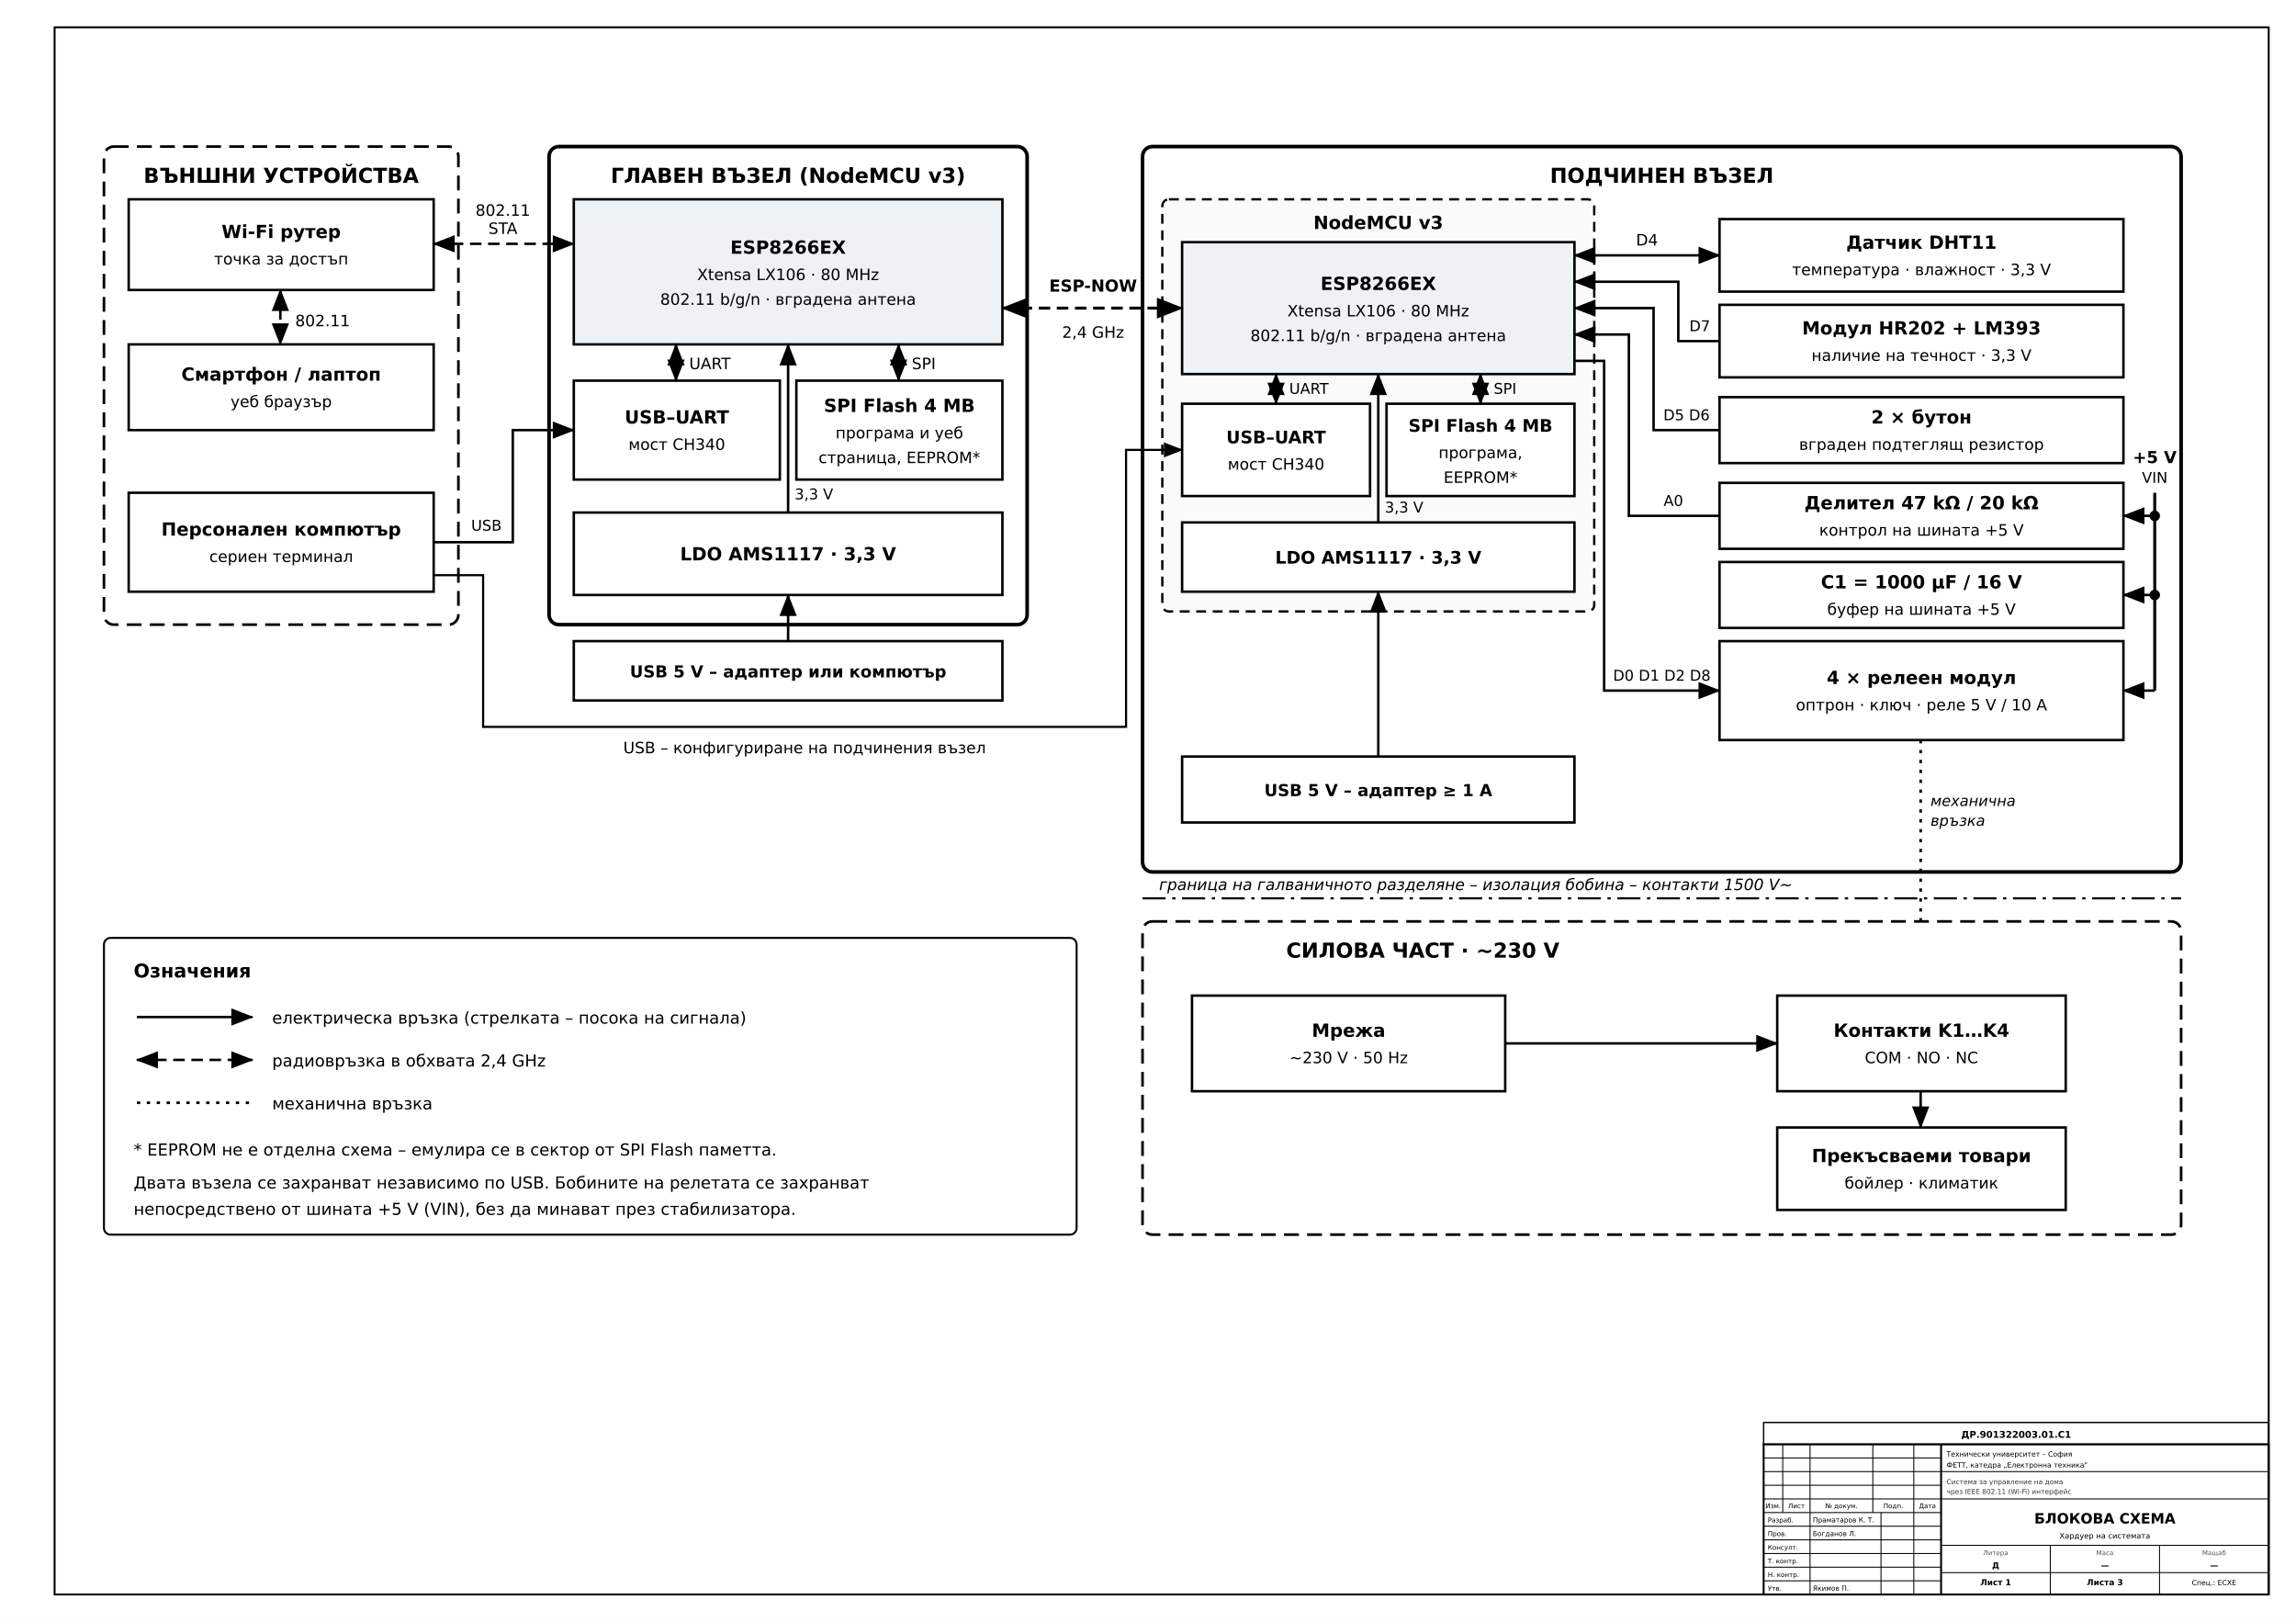
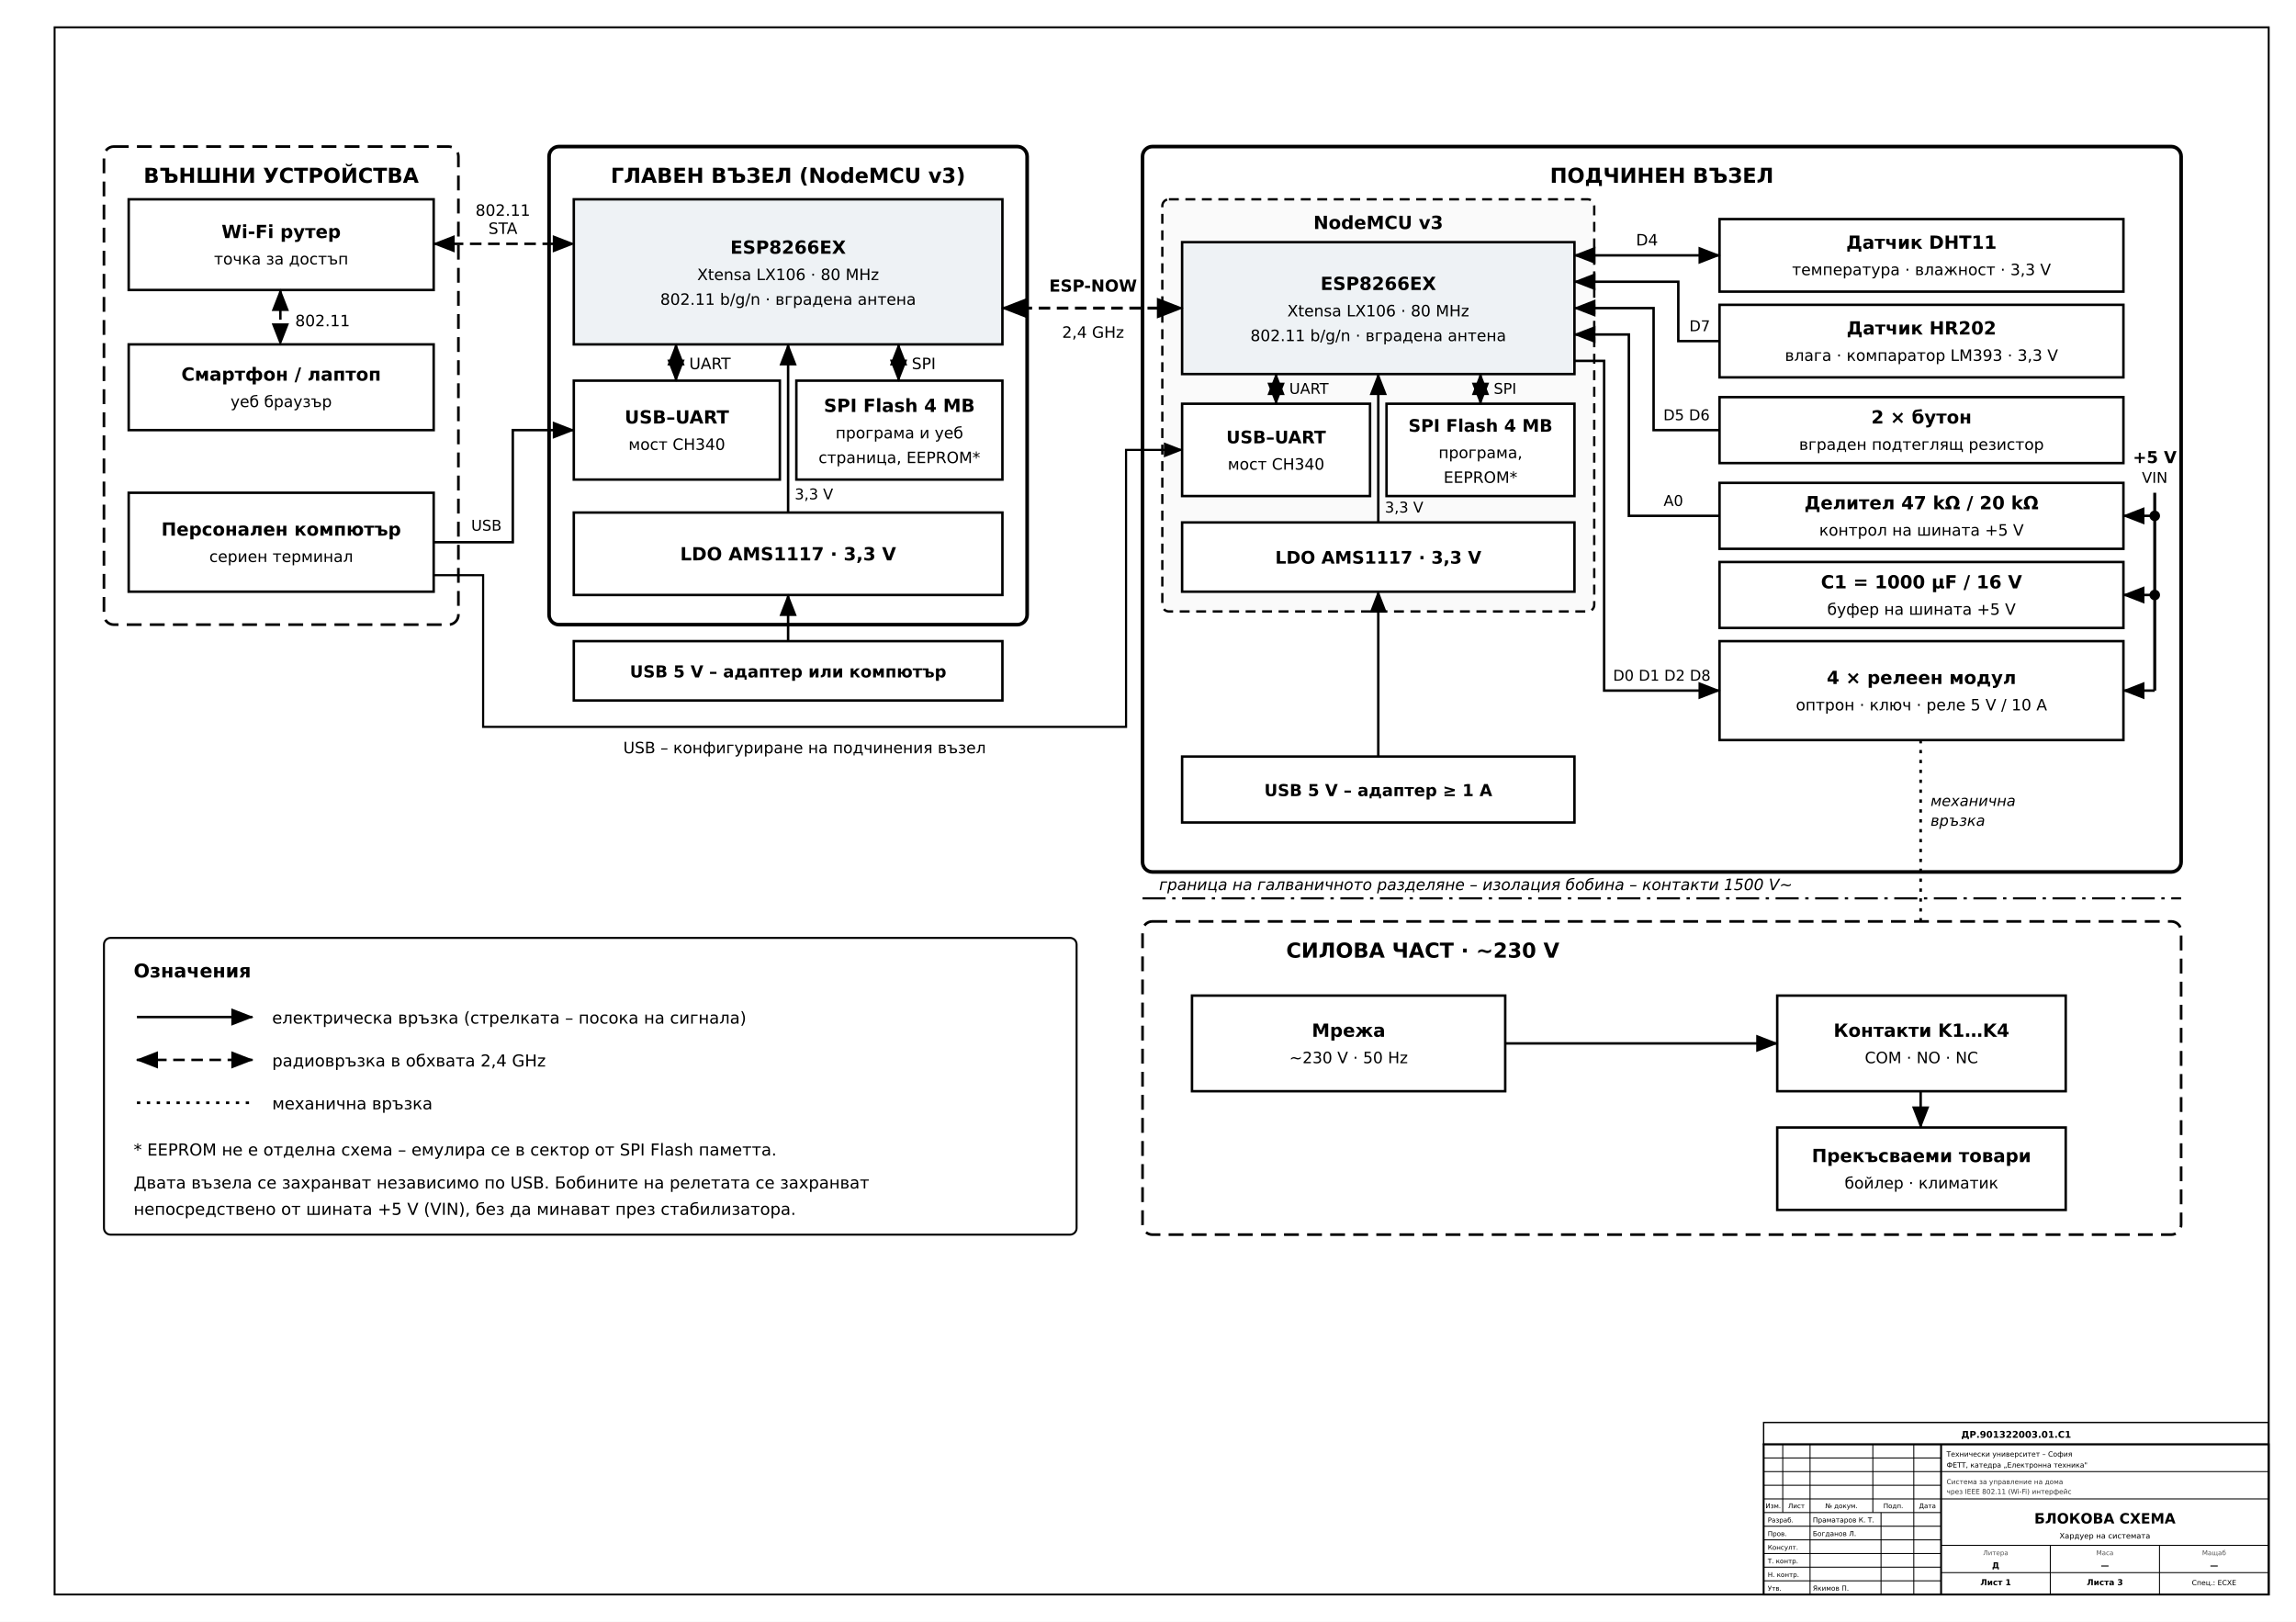
<svg xmlns="http://www.w3.org/2000/svg" width="841mm" height="594mm" viewBox="0 0 841 594">
  <rect width="841" height="594" fill="#fff" />
  <rect x="20" y="10" width="811" height="574" fill="none" stroke="#000" stroke-width="0.7" />
  <svg x="26.00" y="35.56" width="785.00" height="452.88" viewBox="0 0 1300.0 750.0">
    <defs>
      <marker id="as5952" markerWidth="9" markerHeight="7" refX="8.5" refY="3.5" orient="auto">
        <polygon points="0 0, 9 3.5, 0 7" fill="#000" />
      </marker>
      <marker id="ass5952" markerWidth="9" markerHeight="7" refX="0.5" refY="3.5" orient="auto">
        <polygon points="9 0, 0 3.5, 9 7" fill="#000" />
      </marker>
    </defs>
    <rect x="20" y="30" width="215" height="290" rx="6" fill="#fff" stroke="#000" stroke-width="1.6" stroke-dasharray="9 5" />
    <text x="127.5" y="52" font-family="DejaVu Sans, Liberation Sans, Arial, sans-serif" font-size="12.5" font-weight="bold" font-style="normal" text-anchor="middle" fill="#000">ВЪНШНИ УСТРОЙСТВА</text>
    <rect x="35" y="62" width="185" height="55" rx="0" fill="#fff" stroke="#000" stroke-width="1.5" />
    <text x="127.5" y="85.5" font-family="DejaVu Sans, Liberation Sans, Arial, sans-serif" font-size="11" font-weight="bold" font-style="normal" text-anchor="middle" fill="#000">Wi-Fi рутер</text>
    <text x="127.5" y="101.5" font-family="DejaVu Sans, Liberation Sans, Arial, sans-serif" font-size="9.5" font-weight="normal" font-style="normal" text-anchor="middle" fill="#000">точка за достъп</text>
    <rect x="35" y="150" width="185" height="52" rx="0" fill="#fff" stroke="#000" stroke-width="1.5" />
    <text x="127.5" y="172.0" font-family="DejaVu Sans, Liberation Sans, Arial, sans-serif" font-size="11" font-weight="bold" font-style="normal" text-anchor="middle" fill="#000">Смартфон / лаптоп</text>
    <text x="127.5" y="188.0" font-family="DejaVu Sans, Liberation Sans, Arial, sans-serif" font-size="9.5" font-weight="normal" font-style="normal" text-anchor="middle" fill="#000">уеб браузър</text>
    <rect x="35" y="240" width="185" height="60" rx="0" fill="#fff" stroke="#000" stroke-width="1.5" />
    <text x="127.5" y="266.0" font-family="DejaVu Sans, Liberation Sans, Arial, sans-serif" font-size="11" font-weight="bold" font-style="normal" text-anchor="middle" fill="#000">Персонален компютър</text>
    <text x="127.5" y="282.0" font-family="DejaVu Sans, Liberation Sans, Arial, sans-serif" font-size="9.5" font-weight="normal" font-style="normal" text-anchor="middle" fill="#000">сериен терминал</text>
    <line x1="127" y1="117" x2="127" y2="150" stroke="#000" stroke-width="1.5" stroke-dasharray="7 4" marker-end="url(#as5952)" marker-start="url(#ass5952)" />
    <text x="136" y="139" font-family="DejaVu Sans, Liberation Sans, Arial, sans-serif" font-size="9.5" font-weight="normal" font-style="normal" text-anchor="start" fill="#000">802.11</text>
    <rect x="290" y="30" width="290" height="290" rx="6" fill="#fff" stroke="#000" stroke-width="2.2" />
    <text x="435" y="52" font-family="DejaVu Sans, Liberation Sans, Arial, sans-serif" font-size="12.5" font-weight="bold" font-style="normal" text-anchor="middle" fill="#000">ГЛАВЕН ВЪЗЕЛ (NodeMCU v3)</text>
    <rect x="305" y="62" width="260" height="88" rx="0" fill="#eef2f5" stroke="#000" stroke-width="1.5" />
    <text x="435.0" y="95.0" font-family="DejaVu Sans, Liberation Sans, Arial, sans-serif" font-size="11" font-weight="bold" font-style="normal" text-anchor="middle" fill="#000">ESP8266EX</text>
    <text x="435.0" y="111.0" font-family="DejaVu Sans, Liberation Sans, Arial, sans-serif" font-size="9.5" font-weight="normal" font-style="normal" text-anchor="middle" fill="#000">Xtensa LX106 · 80 MHz</text>
    <text x="435.0" y="126.0" font-family="DejaVu Sans, Liberation Sans, Arial, sans-serif" font-size="9.5" font-weight="normal" font-style="normal" text-anchor="middle" fill="#000">802.11 b/g/n · вградена антена</text>
    <rect x="305" y="172" width="125" height="60" rx="0" fill="#fff" stroke="#000" stroke-width="1.5" />
    <text x="367.5" y="198.0" font-family="DejaVu Sans, Liberation Sans, Arial, sans-serif" font-size="11" font-weight="bold" font-style="normal" text-anchor="middle" fill="#000">USB–UART</text>
    <text x="367.5" y="214.0" font-family="DejaVu Sans, Liberation Sans, Arial, sans-serif" font-size="9.5" font-weight="normal" font-style="normal" text-anchor="middle" fill="#000">мост CH340</text>
    <rect x="440" y="172" width="125" height="60" rx="0" fill="#fff" stroke="#000" stroke-width="1.5" />
    <text x="502.5" y="191.0" font-family="DejaVu Sans, Liberation Sans, Arial, sans-serif" font-size="11" font-weight="bold" font-style="normal" text-anchor="middle" fill="#000">SPI Flash 4 MB</text>
    <text x="502.5" y="207.0" font-family="DejaVu Sans, Liberation Sans, Arial, sans-serif" font-size="9.5" font-weight="normal" font-style="normal" text-anchor="middle" fill="#000">програма и уеб</text>
    <text x="502.5" y="222.0" font-family="DejaVu Sans, Liberation Sans, Arial, sans-serif" font-size="9.5" font-weight="normal" font-style="normal" text-anchor="middle" fill="#000">страница, EEPROM*</text>
    <rect x="305" y="252" width="260" height="50" rx="0" fill="#fff" stroke="#000" stroke-width="1.5" />
    <text x="435.0" y="281.0" font-family="DejaVu Sans, Liberation Sans, Arial, sans-serif" font-size="11" font-weight="bold" font-style="normal" text-anchor="middle" fill="#000">LDO AMS1117 · 3,3 V</text>
    <line x1="367" y1="172" x2="367" y2="150" stroke="#000" stroke-width="1.5" marker-end="url(#as5952)" marker-start="url(#ass5952)" />
    <text x="375" y="165" font-family="DejaVu Sans, Liberation Sans, Arial, sans-serif" font-size="9.5" font-weight="normal" font-style="normal" text-anchor="start" fill="#000">UART</text>
    <line x1="502" y1="172" x2="502" y2="150" stroke="#000" stroke-width="1.5" marker-end="url(#as5952)" marker-start="url(#ass5952)" />
    <text x="510" y="165" font-family="DejaVu Sans, Liberation Sans, Arial, sans-serif" font-size="9.5" font-weight="normal" font-style="normal" text-anchor="start" fill="#000">SPI</text>
    <line x1="435" y1="252" x2="435" y2="150" stroke="#000" stroke-width="1.5" marker-end="url(#as5952)" />
    <text x="439" y="244" font-family="DejaVu Sans, Liberation Sans, Arial, sans-serif" font-size="9" font-weight="normal" font-style="normal" text-anchor="start" fill="#000">3,3 V</text>
    <line x1="220" y1="89" x2="305" y2="89" stroke="#000" stroke-width="1.5" stroke-dasharray="7 4" marker-end="url(#as5952)" marker-start="url(#ass5952)" />
    <text x="262" y="72" font-family="DejaVu Sans, Liberation Sans, Arial, sans-serif" font-size="9.5" font-weight="normal" font-style="normal" text-anchor="middle" fill="#000">802.11</text>
    <text x="262" y="83" font-family="DejaVu Sans, Liberation Sans, Arial, sans-serif" font-size="9.5" font-weight="normal" font-style="normal" text-anchor="middle" fill="#000">STA</text>
    <polyline points="220,270 268,270 268,202 305,202" fill="none" stroke="#000" stroke-width="1.5" marker-end="url(#as5952)" />
    <text x="252" y="263" font-family="DejaVu Sans, Liberation Sans, Arial, sans-serif" font-size="9" font-weight="normal" font-style="normal" text-anchor="middle" fill="#000">USB</text>
    <rect x="305" y="330" width="260" height="36" rx="0" fill="#fff" stroke="#000" stroke-width="1.5" />
    <text x="435.0" y="352.0" font-family="DejaVu Sans, Liberation Sans, Arial, sans-serif" font-size="10" font-weight="bold" font-style="normal" text-anchor="middle" fill="#000">USB 5 V – адаптер или компютър</text>
    <line x1="435" y1="330" x2="435" y2="302" stroke="#000" stroke-width="1.5" marker-end="url(#as5952)" />
    <rect x="650" y="30" width="630" height="440" rx="6" fill="#fff" stroke="#000" stroke-width="2.2" />
    <text x="965" y="52" font-family="DejaVu Sans, Liberation Sans, Arial, sans-serif" font-size="12.5" font-weight="bold" font-style="normal" text-anchor="middle" fill="#000">ПОДЧИНЕН ВЪЗЕЛ</text>
    <rect x="662" y="62" width="262" height="250" rx="4" fill="#fafafa" stroke="#000" stroke-width="1.4" stroke-dasharray="6 4" />
    <text x="793" y="80" font-family="DejaVu Sans, Liberation Sans, Arial, sans-serif" font-size="11" font-weight="bold" font-style="normal" text-anchor="middle" fill="#000">NodeMCU v3</text>
    <rect x="674" y="88" width="238" height="80" rx="0" fill="#eef2f5" stroke="#000" stroke-width="1.5" />
    <text x="793.0" y="117.0" font-family="DejaVu Sans, Liberation Sans, Arial, sans-serif" font-size="11" font-weight="bold" font-style="normal" text-anchor="middle" fill="#000">ESP8266EX</text>
    <text x="793.0" y="133.0" font-family="DejaVu Sans, Liberation Sans, Arial, sans-serif" font-size="9.5" font-weight="normal" font-style="normal" text-anchor="middle" fill="#000">Xtensa LX106 · 80 MHz</text>
    <text x="793.0" y="148.0" font-family="DejaVu Sans, Liberation Sans, Arial, sans-serif" font-size="9.5" font-weight="normal" font-style="normal" text-anchor="middle" fill="#000">802.11 b/g/n · вградена антена</text>
    <rect x="674" y="186" width="114" height="56" rx="0" fill="#fff" stroke="#000" stroke-width="1.5" />
    <text x="731.0" y="210.0" font-family="DejaVu Sans, Liberation Sans, Arial, sans-serif" font-size="10.5" font-weight="bold" font-style="normal" text-anchor="middle" fill="#000">USB–UART</text>
    <text x="731.0" y="226.0" font-family="DejaVu Sans, Liberation Sans, Arial, sans-serif" font-size="9.5" font-weight="normal" font-style="normal" text-anchor="middle" fill="#000">мост CH340</text>
    <rect x="798" y="186" width="114" height="56" rx="0" fill="#fff" stroke="#000" stroke-width="1.5" />
    <text x="855.0" y="203.0" font-family="DejaVu Sans, Liberation Sans, Arial, sans-serif" font-size="10.5" font-weight="bold" font-style="normal" text-anchor="middle" fill="#000">SPI Flash 4 MB</text>
    <text x="855.0" y="219.0" font-family="DejaVu Sans, Liberation Sans, Arial, sans-serif" font-size="9.5" font-weight="normal" font-style="normal" text-anchor="middle" fill="#000">програма,</text>
    <text x="855.0" y="234.0" font-family="DejaVu Sans, Liberation Sans, Arial, sans-serif" font-size="9.5" font-weight="normal" font-style="normal" text-anchor="middle" fill="#000">EEPROM*</text>
    <rect x="674" y="258" width="238" height="42" rx="0" fill="#fff" stroke="#000" stroke-width="1.5" />
    <text x="793.0" y="283.0" font-family="DejaVu Sans, Liberation Sans, Arial, sans-serif" font-size="10.5" font-weight="bold" font-style="normal" text-anchor="middle" fill="#000">LDO AMS1117 · 3,3 V</text>
    <line x1="731" y1="186" x2="731" y2="168" stroke="#000" stroke-width="1.5" marker-end="url(#as5952)" marker-start="url(#ass5952)" />
    <text x="739" y="180" font-family="DejaVu Sans, Liberation Sans, Arial, sans-serif" font-size="9" font-weight="normal" font-style="normal" text-anchor="start" fill="#000">UART</text>
    <line x1="855" y1="186" x2="855" y2="168" stroke="#000" stroke-width="1.5" marker-end="url(#as5952)" marker-start="url(#ass5952)" />
    <text x="863" y="180" font-family="DejaVu Sans, Liberation Sans, Arial, sans-serif" font-size="9" font-weight="normal" font-style="normal" text-anchor="start" fill="#000">SPI</text>
    <line x1="793" y1="258" x2="793" y2="168" stroke="#000" stroke-width="1.5" marker-end="url(#as5952)" />
    <text x="797" y="252" font-family="DejaVu Sans, Liberation Sans, Arial, sans-serif" font-size="9" font-weight="normal" font-style="normal" text-anchor="start" fill="#000">3,3 V</text>
    <rect x="674" y="400" width="238" height="40" rx="0" fill="#fff" stroke="#000" stroke-width="1.5" />
    <text x="793.0" y="424.0" font-family="DejaVu Sans, Liberation Sans, Arial, sans-serif" font-size="10" font-weight="bold" font-style="normal" text-anchor="middle" fill="#000">USB 5 V – адаптер ≥ 1 A</text>
    <line x1="793" y1="400" x2="793" y2="300" stroke="#000" stroke-width="1.5" marker-end="url(#as5952)" />
    <line x1="565" y1="128" x2="674" y2="128" stroke="#000" stroke-width="1.8" stroke-dasharray="7 4" marker-end="url(#as5952)" marker-start="url(#ass5952)" />
    <text x="620" y="118" font-family="DejaVu Sans, Liberation Sans, Arial, sans-serif" font-size="10" font-weight="bold" font-style="normal" text-anchor="middle" fill="#000">ESP-NOW</text>
    <text x="620" y="146" font-family="DejaVu Sans, Liberation Sans, Arial, sans-serif" font-size="9.5" font-weight="normal" font-style="normal" text-anchor="middle" fill="#000">2,4 GHz</text>
    <polyline points="220,290 250,290 250,382 640,382 640,214 674,214" fill="none" stroke="#000" stroke-width="1.3" marker-end="url(#as5952)" />
    <text x="445" y="398" font-family="DejaVu Sans, Liberation Sans, Arial, sans-serif" font-size="9.5" font-weight="normal" font-style="normal" text-anchor="middle" fill="#000">USB – конфигуриране на подчинения възел</text>
    <rect x="1000" y="74" width="245" height="44" rx="0" fill="#fff" stroke="#000" stroke-width="1.5" />
    <text x="1122.5" y="92.0" font-family="DejaVu Sans, Liberation Sans, Arial, sans-serif" font-size="11" font-weight="bold" font-style="normal" text-anchor="middle" fill="#000">Датчик DHT11</text>
    <text x="1122.5" y="108.0" font-family="DejaVu Sans, Liberation Sans, Arial, sans-serif" font-size="9.5" font-weight="normal" font-style="normal" text-anchor="middle" fill="#000">температура · влажност · 3,3 V</text>
    <rect x="1000" y="126" width="245" height="44" rx="0" fill="#fff" stroke="#000" stroke-width="1.5" />
-     <text x="1122.5" y="144.0" font-family="DejaVu Sans, Liberation Sans, Arial, sans-serif" font-size="11" font-weight="bold" font-style="normal" text-anchor="middle" fill="#000">Модул HR202 + LM393</text>
-     <text x="1122.5" y="160.0" font-family="DejaVu Sans, Liberation Sans, Arial, sans-serif" font-size="9.5" font-weight="normal" font-style="normal" text-anchor="middle" fill="#000">наличие на течност · 3,3 V</text>
+     <text x="1122.5" y="144.0" font-family="DejaVu Sans, Liberation Sans, Arial, sans-serif" font-size="11" font-weight="bold" font-style="normal" text-anchor="middle" fill="#000">Датчик HR202</text>
+     <text x="1122.5" y="160.0" font-family="DejaVu Sans, Liberation Sans, Arial, sans-serif" font-size="9.5" font-weight="normal" font-style="normal" text-anchor="middle" fill="#000">влага · компаратор LM393 · 3,3 V</text>
    <rect x="1000" y="182" width="245" height="40" rx="0" fill="#fff" stroke="#000" stroke-width="1.5" />
    <text x="1122.5" y="198.0" font-family="DejaVu Sans, Liberation Sans, Arial, sans-serif" font-size="11" font-weight="bold" font-style="normal" text-anchor="middle" fill="#000">2 × бутон</text>
    <text x="1122.5" y="214.0" font-family="DejaVu Sans, Liberation Sans, Arial, sans-serif" font-size="9.5" font-weight="normal" font-style="normal" text-anchor="middle" fill="#000">вграден подтеглящ резистор</text>
    <rect x="1000" y="234" width="245" height="40" rx="0" fill="#fff" stroke="#000" stroke-width="1.5" />
    <text x="1122.5" y="250.0" font-family="DejaVu Sans, Liberation Sans, Arial, sans-serif" font-size="11" font-weight="bold" font-style="normal" text-anchor="middle" fill="#000">Делител 47 kΩ / 20 kΩ</text>
    <text x="1122.5" y="266.0" font-family="DejaVu Sans, Liberation Sans, Arial, sans-serif" font-size="9.5" font-weight="normal" font-style="normal" text-anchor="middle" fill="#000">контрол на шината +5 V</text>
    <rect x="1000" y="282" width="245" height="40" rx="0" fill="#fff" stroke="#000" stroke-width="1.5" />
    <text x="1122.5" y="298.0" font-family="DejaVu Sans, Liberation Sans, Arial, sans-serif" font-size="11" font-weight="bold" font-style="normal" text-anchor="middle" fill="#000">C1 = 1000 µF / 16 V</text>
    <text x="1122.5" y="314.0" font-family="DejaVu Sans, Liberation Sans, Arial, sans-serif" font-size="9.5" font-weight="normal" font-style="normal" text-anchor="middle" fill="#000">буфер на шината +5 V</text>
    <rect x="1000" y="330" width="245" height="60" rx="0" fill="#fff" stroke="#000" stroke-width="1.5" />
    <text x="1122.5" y="356.0" font-family="DejaVu Sans, Liberation Sans, Arial, sans-serif" font-size="11" font-weight="bold" font-style="normal" text-anchor="middle" fill="#000">4 × релеен модул</text>
    <text x="1122.5" y="372.0" font-family="DejaVu Sans, Liberation Sans, Arial, sans-serif" font-size="9.5" font-weight="normal" font-style="normal" text-anchor="middle" fill="#000">оптрон · ключ · реле 5 V / 10 A</text>
    <line x1="912" y1="96" x2="1000" y2="96" stroke="#000" stroke-width="1.5" marker-end="url(#as5952)" marker-start="url(#ass5952)" />
    <text x="956" y="90" font-family="DejaVu Sans, Liberation Sans, Arial, sans-serif" font-size="9.5" font-weight="normal" font-style="normal" text-anchor="middle" fill="#000">D4</text>
    <polyline points="1000,148 975,148 975,112 912,112" fill="none" stroke="#000" stroke-width="1.5" marker-end="url(#as5952)" />
    <text x="988" y="142" font-family="DejaVu Sans, Liberation Sans, Arial, sans-serif" font-size="9" font-weight="normal" font-style="normal" text-anchor="middle" fill="#000">D7</text>
    <polyline points="1000,202 960,202 960,128 912,128" fill="none" stroke="#000" stroke-width="1.5" marker-end="url(#as5952)" />
    <text x="980" y="196" font-family="DejaVu Sans, Liberation Sans, Arial, sans-serif" font-size="9" font-weight="normal" font-style="normal" text-anchor="middle" fill="#000">D5 D6</text>
    <polyline points="1000,254 945,254 945,144 912,144" fill="none" stroke="#000" stroke-width="1.5" marker-end="url(#as5952)" />
    <text x="972" y="248" font-family="DejaVu Sans, Liberation Sans, Arial, sans-serif" font-size="9" font-weight="normal" font-style="normal" text-anchor="middle" fill="#000">A0</text>
    <polyline points="912,160 930,160 930,360 1000,360" fill="none" stroke="#000" stroke-width="1.5" marker-end="url(#as5952)" />
    <text x="965" y="354" font-family="DejaVu Sans, Liberation Sans, Arial, sans-serif" font-size="9" font-weight="normal" font-style="normal" text-anchor="middle" fill="#000">D0 D1 D2 D8</text>
    <line x1="1264" y1="240" x2="1264" y2="360" stroke="#000" stroke-width="1.8" />
    <line x1="1264" y1="254" x2="1245" y2="254" stroke="#000" stroke-width="1.5" marker-end="url(#as5952)" />
    <circle cx="1264" cy="254" r="3.2" fill="#000" />
    <line x1="1264" y1="302" x2="1245" y2="302" stroke="#000" stroke-width="1.5" marker-end="url(#as5952)" />
    <circle cx="1264" cy="302" r="3.2" fill="#000" />
    <line x1="1264" y1="360" x2="1245" y2="360" stroke="#000" stroke-width="1.5" marker-end="url(#as5952)" />
    <text x="1264" y="222" font-family="DejaVu Sans, Liberation Sans, Arial, sans-serif" font-size="10" font-weight="bold" font-style="normal" text-anchor="middle" fill="#000">+5 V</text>
    <text x="1264" y="234" font-family="DejaVu Sans, Liberation Sans, Arial, sans-serif" font-size="9" font-weight="normal" font-style="normal" text-anchor="middle" fill="#000">VIN</text>
    <line x1="650" y1="486" x2="1280" y2="486" stroke="#000" stroke-width="1.3" stroke-dasharray="14 4 2 4" />
    <text x="660" y="481" font-family="DejaVu Sans, Liberation Sans, Arial, sans-serif" font-size="9.5" font-weight="normal" font-style="italic" text-anchor="start" fill="#000">граница на галваничното разделяне – изолация бобина – контакти 1500 V~</text>
    <line x1="1122" y1="390" x2="1122" y2="545" stroke="#000" stroke-width="1.6" stroke-dasharray="2 4" />
    <text x="1128" y="430" font-family="DejaVu Sans, Liberation Sans, Arial, sans-serif" font-size="9" font-weight="normal" font-style="italic" text-anchor="start" fill="#000">механична</text>
    <text x="1128" y="442" font-family="DejaVu Sans, Liberation Sans, Arial, sans-serif" font-size="9" font-weight="normal" font-style="italic" text-anchor="start" fill="#000">връзка</text>
    <rect x="650" y="500" width="630" height="190" rx="6" fill="#fff" stroke="#000" stroke-width="1.6" stroke-dasharray="9 5" />
    <text x="820" y="522" font-family="DejaVu Sans, Liberation Sans, Arial, sans-serif" font-size="12.5" font-weight="bold" font-style="normal" text-anchor="middle" fill="#000">СИЛОВА ЧАСТ · ~230 V</text>
    <rect x="680" y="545" width="190" height="58" rx="0" fill="#fff" stroke="#000" stroke-width="1.5" />
    <text x="775.0" y="570.0" font-family="DejaVu Sans, Liberation Sans, Arial, sans-serif" font-size="11" font-weight="bold" font-style="normal" text-anchor="middle" fill="#000">Мрежа</text>
    <text x="775.0" y="586.0" font-family="DejaVu Sans, Liberation Sans, Arial, sans-serif" font-size="9.5" font-weight="normal" font-style="normal" text-anchor="middle" fill="#000">~230 V · 50 Hz</text>
    <rect x="1035" y="545" width="175" height="58" rx="0" fill="#fff" stroke="#000" stroke-width="1.5" />
    <text x="1122.5" y="570.0" font-family="DejaVu Sans, Liberation Sans, Arial, sans-serif" font-size="11" font-weight="bold" font-style="normal" text-anchor="middle" fill="#000">Контакти K1…K4</text>
    <text x="1122.5" y="586.0" font-family="DejaVu Sans, Liberation Sans, Arial, sans-serif" font-size="9.5" font-weight="normal" font-style="normal" text-anchor="middle" fill="#000">COM · NO · NC</text>
    <rect x="1035" y="625" width="175" height="50" rx="0" fill="#fff" stroke="#000" stroke-width="1.5" />
    <text x="1122.5" y="646.0" font-family="DejaVu Sans, Liberation Sans, Arial, sans-serif" font-size="11" font-weight="bold" font-style="normal" text-anchor="middle" fill="#000">Прекъсваеми товари</text>
    <text x="1122.5" y="662.0" font-family="DejaVu Sans, Liberation Sans, Arial, sans-serif" font-size="9.5" font-weight="normal" font-style="normal" text-anchor="middle" fill="#000">бойлер · климатик</text>
    <line x1="870" y1="574" x2="1035" y2="574" stroke="#000" stroke-width="1.5" marker-end="url(#as5952)" />
    <line x1="1122" y1="603" x2="1122" y2="625" stroke="#000" stroke-width="1.5" marker-end="url(#as5952)" />
    <rect x="20" y="510" width="590" height="180" rx="4" fill="#fff" stroke="#000" stroke-width="1.2" />
    <text x="38" y="534" font-family="DejaVu Sans, Liberation Sans, Arial, sans-serif" font-size="11.5" font-weight="bold" font-style="normal" text-anchor="start" fill="#000">Означения</text>
    <line x1="40" y1="558" x2="110" y2="558" stroke="#000" stroke-width="1.5" marker-end="url(#as5952)" />
    <text x="122" y="562" font-family="DejaVu Sans, Liberation Sans, Arial, sans-serif" font-size="10" font-weight="normal" font-style="normal" text-anchor="start" fill="#000">електрическа връзка (стрелката – посока на сигнала)</text>
    <line x1="40" y1="584" x2="110" y2="584" stroke="#000" stroke-width="1.5" stroke-dasharray="7 4" marker-end="url(#as5952)" marker-start="url(#ass5952)" />
    <text x="122" y="588" font-family="DejaVu Sans, Liberation Sans, Arial, sans-serif" font-size="10" font-weight="normal" font-style="normal" text-anchor="start" fill="#000">радиовръзка в обхвата 2,4 GHz</text>
    <line x1="40" y1="610" x2="110" y2="610" stroke="#000" stroke-width="1.6" stroke-dasharray="2 4" />
    <text x="122" y="614" font-family="DejaVu Sans, Liberation Sans, Arial, sans-serif" font-size="10" font-weight="normal" font-style="normal" text-anchor="start" fill="#000">механична връзка</text>
    <text x="38" y="642" font-family="DejaVu Sans, Liberation Sans, Arial, sans-serif" font-size="10" font-weight="normal" font-style="normal" text-anchor="start" fill="#000">*  EEPROM не е отделна схема – емулира се в сектор от SPI Flash паметта.</text>
    <text x="38" y="662" font-family="DejaVu Sans, Liberation Sans, Arial, sans-serif" font-size="10" font-weight="normal" font-style="normal" text-anchor="start" fill="#000">Двата възела се захранват независимо по USB. Бобините на релетата се захранват</text>
    <text x="38" y="678" font-family="DejaVu Sans, Liberation Sans, Arial, sans-serif" font-size="10" font-weight="normal" font-style="normal" text-anchor="start" fill="#000">непосредствено от шината +5 V (VIN), без да минават през стабилизатора.</text>
  </svg>
  <rect x="646" y="529" width="185" height="55" fill="none" stroke="#000" stroke-width="0.7" />
  <line x1="711" y1="529" x2="711" y2="584" stroke="#000" stroke-width="0.7" />
  <line x1="646" y1="534" x2="711" y2="534" stroke="#000" stroke-width="0.35" />
  <line x1="646" y1="539" x2="711" y2="539" stroke="#000" stroke-width="0.35" />
  <line x1="646" y1="544" x2="711" y2="544" stroke="#000" stroke-width="0.35" />
  <line x1="646" y1="549" x2="711" y2="549" stroke="#000" stroke-width="0.35" />
  <line x1="646" y1="554" x2="711" y2="554" stroke="#000" stroke-width="0.35" />
  <line x1="646" y1="559" x2="711" y2="559" stroke="#000" stroke-width="0.35" />
  <line x1="646" y1="564" x2="711" y2="564" stroke="#000" stroke-width="0.35" />
  <line x1="646" y1="569" x2="711" y2="569" stroke="#000" stroke-width="0.35" />
  <line x1="646" y1="574" x2="711" y2="574" stroke="#000" stroke-width="0.35" />
  <line x1="646" y1="579" x2="711" y2="579" stroke="#000" stroke-width="0.35" />
  <line x1="653" y1="529" x2="653" y2="554" stroke="#000" stroke-width="0.35" />
  <line x1="663" y1="529" x2="663" y2="554" stroke="#000" stroke-width="0.35" />
  <line x1="686" y1="529" x2="686" y2="554" stroke="#000" stroke-width="0.35" />
  <line x1="701" y1="529" x2="701" y2="554" stroke="#000" stroke-width="0.35" />
  <text x="649.5" y="552.4" font-family="DejaVu Sans, Liberation Sans, Arial, sans-serif" font-size="2.4" font-weight="normal" text-anchor="middle" fill="#000">Изм.</text>
  <text x="658.0" y="552.4" font-family="DejaVu Sans, Liberation Sans, Arial, sans-serif" font-size="2.4" font-weight="normal" text-anchor="middle" fill="#000">Лист</text>
  <text x="674.5" y="552.4" font-family="DejaVu Sans, Liberation Sans, Arial, sans-serif" font-size="2.4" font-weight="normal" text-anchor="middle" fill="#000">№ докум.</text>
  <text x="693.5" y="552.4" font-family="DejaVu Sans, Liberation Sans, Arial, sans-serif" font-size="2.4" font-weight="normal" text-anchor="middle" fill="#000">Подп.</text>
  <text x="706.0" y="552.4" font-family="DejaVu Sans, Liberation Sans, Arial, sans-serif" font-size="2.4" font-weight="normal" text-anchor="middle" fill="#000">Дата</text>
  <line x1="663" y1="554" x2="663" y2="584" stroke="#000" stroke-width="0.35" />
  <line x1="689" y1="554" x2="689" y2="584" stroke="#000" stroke-width="0.35" />
  <line x1="701" y1="554" x2="701" y2="584" stroke="#000" stroke-width="0.35" />
  <text x="647.5" y="557.6" font-family="DejaVu Sans, Liberation Sans, Arial, sans-serif" font-size="2.4" font-weight="normal" text-anchor="start" fill="#000">Разраб.</text>
  <text x="664" y="557.6" font-family="DejaVu Sans, Liberation Sans, Arial, sans-serif" font-size="2.5" font-weight="normal" text-anchor="start" fill="#000">Праматаров К. Т.</text>
  <text x="647.5" y="562.6" font-family="DejaVu Sans, Liberation Sans, Arial, sans-serif" font-size="2.4" font-weight="normal" text-anchor="start" fill="#000">Пров.</text>
  <text x="664" y="562.6" font-family="DejaVu Sans, Liberation Sans, Arial, sans-serif" font-size="2.5" font-weight="normal" text-anchor="start" fill="#000">Богданов Л.</text>
  <text x="647.5" y="567.6" font-family="DejaVu Sans, Liberation Sans, Arial, sans-serif" font-size="2.4" font-weight="normal" text-anchor="start" fill="#000">Консулт.</text>
  <text x="647.5" y="572.6" font-family="DejaVu Sans, Liberation Sans, Arial, sans-serif" font-size="2.4" font-weight="normal" text-anchor="start" fill="#000">Т. контр.</text>
  <text x="647.5" y="577.6" font-family="DejaVu Sans, Liberation Sans, Arial, sans-serif" font-size="2.4" font-weight="normal" text-anchor="start" fill="#000">Н. контр.</text>
  <text x="647.5" y="582.6" font-family="DejaVu Sans, Liberation Sans, Arial, sans-serif" font-size="2.4" font-weight="normal" text-anchor="start" fill="#000">Утв.</text>
  <text x="664" y="582.6" font-family="DejaVu Sans, Liberation Sans, Arial, sans-serif" font-size="2.5" font-weight="normal" text-anchor="start" fill="#000">Якимов П.</text>
  <text x="713" y="533.5" font-family="DejaVu Sans, Liberation Sans, Arial, sans-serif" font-size="2.6" font-weight="normal" text-anchor="start" fill="#000">Технически университет – София</text>
  <text x="713" y="537.5" font-family="DejaVu Sans, Liberation Sans, Arial, sans-serif" font-size="2.6" font-weight="normal" text-anchor="start" fill="#000">ФЕТТ, катедра „Електронна техника"</text>
  <line x1="711" y1="539" x2="831" y2="539" stroke="#000" stroke-width="0.35" />
  <text x="713" y="543.6" font-family="DejaVu Sans, Liberation Sans, Arial, sans-serif" font-size="2.5" font-weight="normal" text-anchor="start" fill="#333">Система за управление на дома</text>
  <text x="713" y="547.2" font-family="DejaVu Sans, Liberation Sans, Arial, sans-serif" font-size="2.5" font-weight="normal" text-anchor="start" fill="#333">чрез IEEE 802.11 (Wi-Fi) интерфейс</text>
  <line x1="711" y1="549" x2="831" y2="549" stroke="#000" stroke-width="0.35" />
  <text x="771" y="558" font-family="DejaVu Sans, Liberation Sans, Arial, sans-serif" font-size="5.2" font-weight="bold" text-anchor="middle" fill="#000">БЛОКОВА СХЕМА</text>
  <text x="771" y="563.5" font-family="DejaVu Sans, Liberation Sans, Arial, sans-serif" font-size="2.8" font-weight="normal" text-anchor="middle" fill="#000">Хардуер на системата</text>
  <line x1="711" y1="566" x2="831" y2="566" stroke="#000" stroke-width="0.35" />
  <line x1="751" y1="566" x2="751" y2="576" stroke="#000" stroke-width="0.35" />
  <line x1="791" y1="566" x2="791" y2="576" stroke="#000" stroke-width="0.35" />
  <line x1="711" y1="576" x2="831" y2="576" stroke="#000" stroke-width="0.35" />
  <text x="731" y="569.6" font-family="DejaVu Sans, Liberation Sans, Arial, sans-serif" font-size="2.4" font-weight="normal" text-anchor="middle" fill="#555">Литера</text>
  <text x="731" y="574.4" font-family="DejaVu Sans, Liberation Sans, Arial, sans-serif" font-size="3.0" font-weight="bold" text-anchor="middle" fill="#000">Д</text>
  <text x="771" y="569.6" font-family="DejaVu Sans, Liberation Sans, Arial, sans-serif" font-size="2.4" font-weight="normal" text-anchor="middle" fill="#555">Маса</text>
  <text x="771" y="574.4" font-family="DejaVu Sans, Liberation Sans, Arial, sans-serif" font-size="3.0" font-weight="bold" text-anchor="middle" fill="#000">—</text>
  <text x="811" y="569.6" font-family="DejaVu Sans, Liberation Sans, Arial, sans-serif" font-size="2.4" font-weight="normal" text-anchor="middle" fill="#555">Мащаб</text>
  <text x="811" y="574.4" font-family="DejaVu Sans, Liberation Sans, Arial, sans-serif" font-size="3.0" font-weight="bold" text-anchor="middle" fill="#000">—</text>
  <line x1="751" y1="576" x2="751" y2="584" stroke="#000" stroke-width="0.35" />
  <line x1="791" y1="576" x2="791" y2="584" stroke="#000" stroke-width="0.35" />
  <text x="731" y="580.6" font-family="DejaVu Sans, Liberation Sans, Arial, sans-serif" font-size="3.0" font-weight="bold" text-anchor="middle" fill="#000">Лист 1</text>
  <text x="771" y="580.6" font-family="DejaVu Sans, Liberation Sans, Arial, sans-serif" font-size="3.0" font-weight="bold" text-anchor="middle" fill="#000">Листа 3</text>
  <text x="811" y="580.6" font-family="DejaVu Sans, Liberation Sans, Arial, sans-serif" font-size="2.6" font-weight="normal" text-anchor="middle" fill="#000">Спец.: ЕСХЕ</text>
  <rect x="646" y="521" width="185" height="8" fill="none" stroke="#000" stroke-width="0.5" />
  <text x="738.5" y="526.6" font-family="DejaVu Sans, Liberation Sans, Arial, sans-serif" font-size="3.4" font-weight="bold" text-anchor="middle" fill="#000">ДР.901322003.01.С1</text>
</svg>
